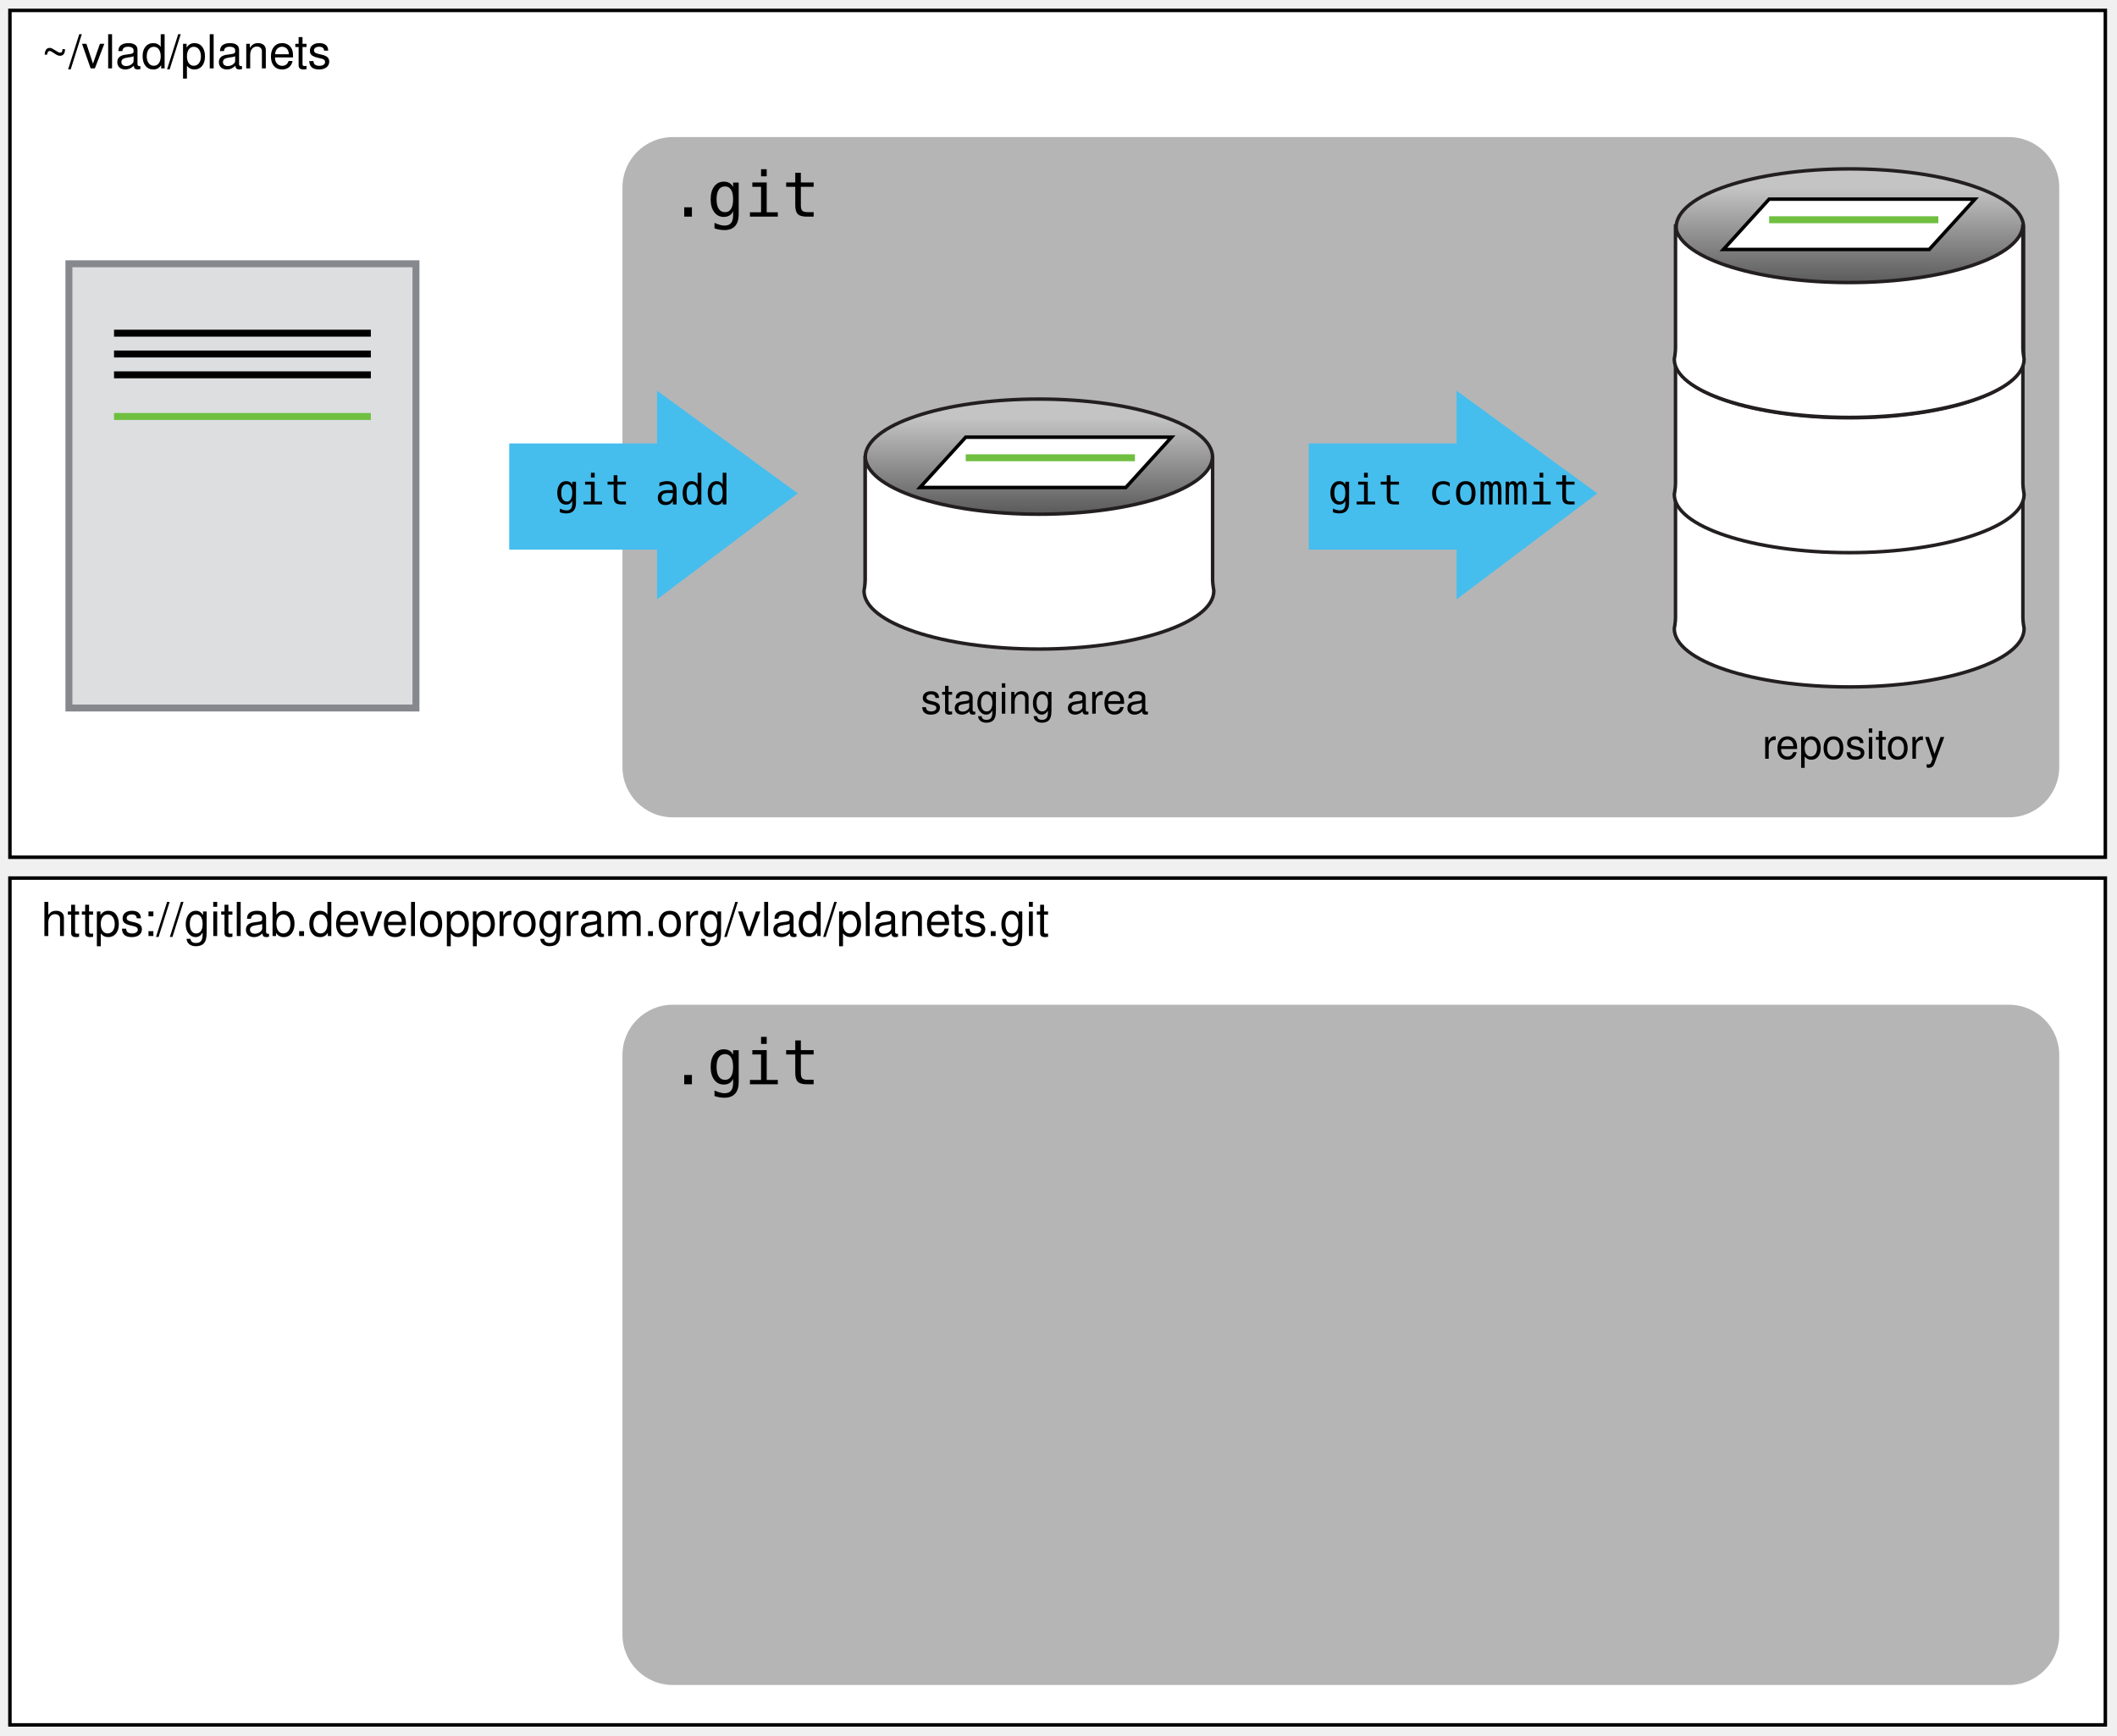
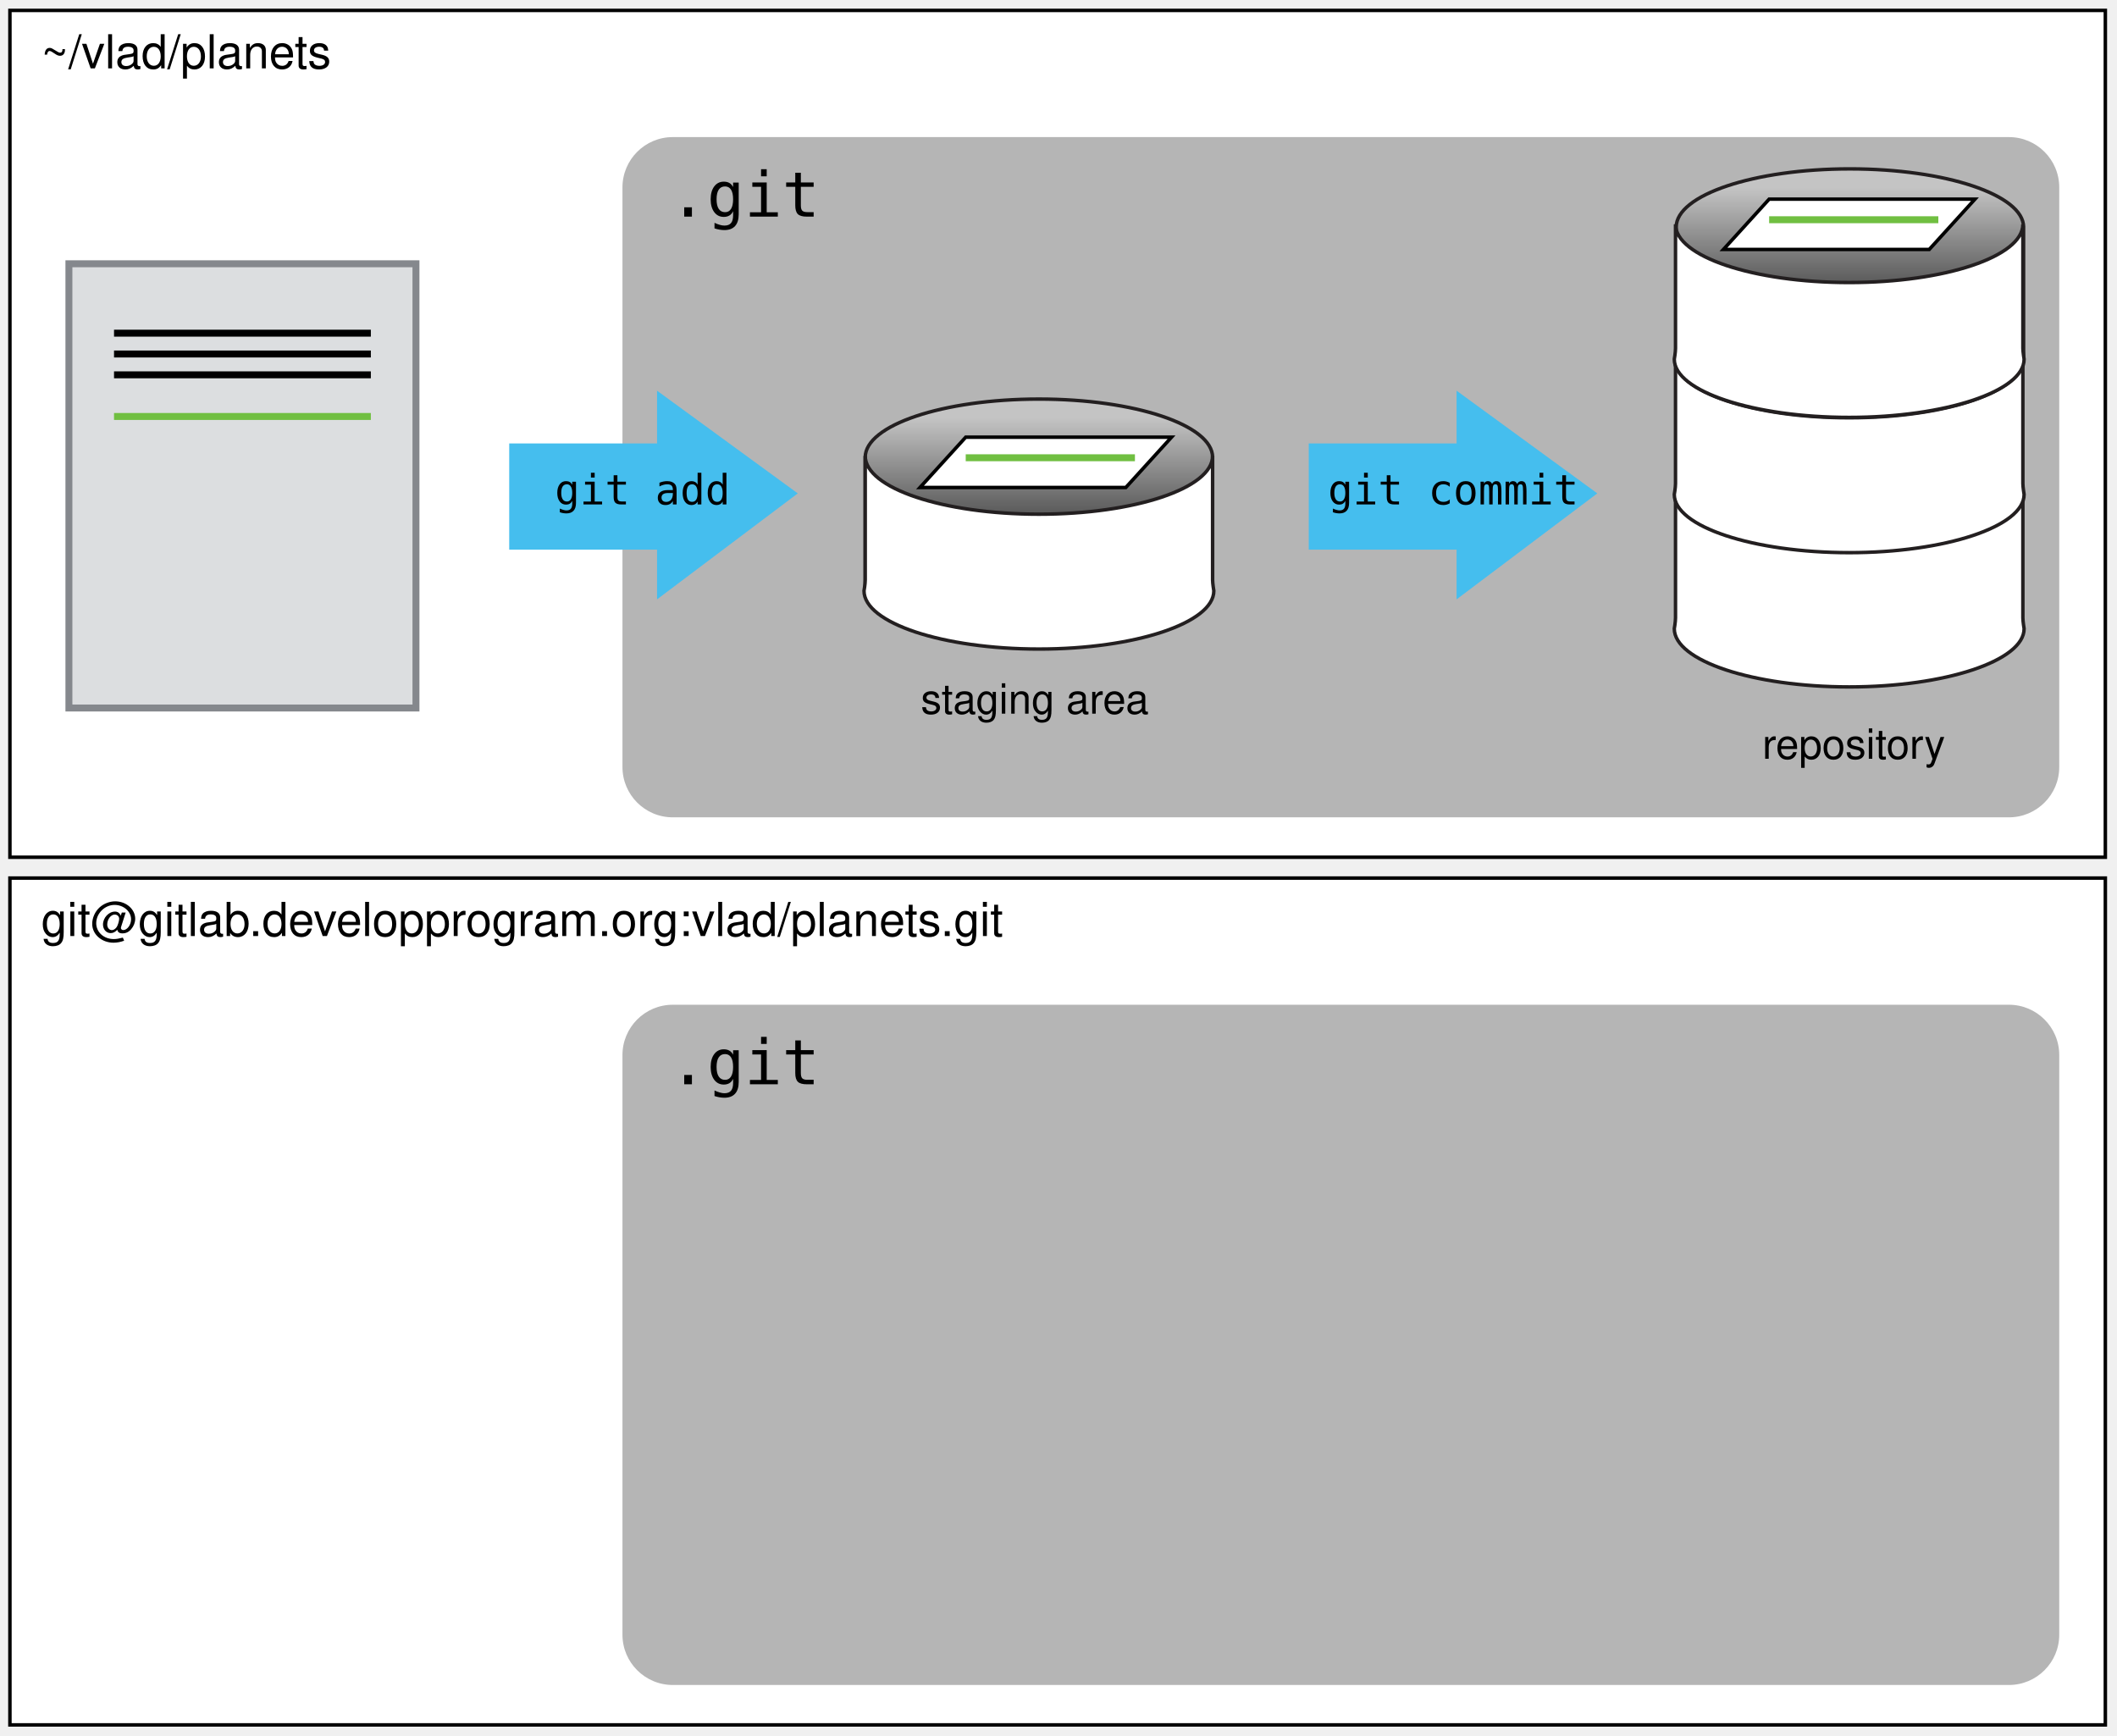
<svg xmlns="http://www.w3.org/2000/svg" version="1.1" x="0px" y="0px" width="610" height="500" viewBox="0 0 610 500" enable-background="new 0 0 622 452" xml:space="preserve" id="svg2">
  <defs id="defs132" />
  <g id="g3573" transform="translate(-4.142502,-9)">
    <g id="g3564">
      <g id="g3490" transform="translate(0,250)">
        <rect id="rect3492" height="244" width="603.785" stroke-miterlimit="10" y="12" x="7" style="fill:#ffffff;stroke:#000000;stroke-miterlimit:10" />
      </g>
      <g id="g3494" transform="translate(0,250)">
        <path stroke-miterlimit="10" d="m 598,63 c 0,-8.284 -6.716,-15 -15,-15 l -385,0 c -8.284,0 -15,6.716 -15,15 l 0,167 c 0,8.284 6.716,15 15,15 l 385,0 c 8.284,0 15,-6.716 15,-15 l 0,-167 z" id="path3496" style="fill:#b5b5b5;stroke:#ffffff;stroke-miterlimit:10" />
        <rect x="197" y="59" width="70" height="28" id="rect3498" style="fill:none" />
        <text transform="translate(197,71.4199)" font-size="18" id="text3500" style="font-size:18px;font-family:Consolas">.git</text>
      </g>
-       <text y="278.707" x="16" font-size="13.5" id="text3502" style="font-size:13.5px;font-family:Helvetica">https://gitlab.developprogram.org/vlad/planets.git</text>
+       <text y="278.707" x="16" font-size="13.5" id="text3502" style="font-size:13.5px;font-family:Helvetica">git@gitlab.developprogram.org:vlad/planets.git</text>
    </g>
    <g id="g3504">
      <g id="Layer_6">
        <rect x="7" y="12" stroke-miterlimit="10" width="603.785" height="244" id="rect5" style="fill:#ffffff;stroke:#000000;stroke-miterlimit:10" />
      </g>
      <g id="g8">
        <path style="fill:#b5b5b5;stroke:#ffffff;stroke-miterlimit:10" id="path10" d="m 598,63 c 0,-8.284 -6.716,-15 -15,-15 l -385,0 c -8.284,0 -15,6.716 -15,15 l 0,167 c 0,8.284 6.716,15 15,15 l 385,0 c 8.284,0 15,-6.716 15,-15 l 0,-167 z" stroke-miterlimit="10" />
        <rect style="fill:none" id="rect12" height="28" width="70" y="59" x="197" />
        <text style="font-size:18px;font-family:Consolas" id="text14" font-size="18" transform="translate(197,71.4199)">.git</text>
      </g>
      <rect style="fill:none" id="rect16" height="24.449" width="195.585" y="19" x="16" />
      <text style="font-size:13.5px;font-family:Helvetica" id="text18" font-size="13.5" x="16" y="28.707">~/vlad/planets</text>
      <g id="Layer_3">
        <g id="g37">
          <linearGradient id="SVGID_1_" gradientUnits="userSpaceOnUse" x1="303.499" y1="123.986" x2="303.499" y2="179.235">
            <stop offset="0.098" style="stop-color:#C4C4C4" id="stop40" />
            <stop offset="0.533" style="stop-color:#686868" id="stop42" />
            <stop offset="1" style="stop-color:#000000" id="stop44" />
          </linearGradient>
          <path stroke-miterlimit="10" d="m 253.453,178.205 c 0,-9.264 22.404,-16.777 50.047,-16.777 27.643,0 50.045,7.514 50.045,16.777 l 0,1.029 c 0,0 0,-2.115 0,-3.117 0,-1.007 0,-35.745 0,-35.745 l 0,0.394 c 0,-9.27 -22.402,-16.78 -50.045,-16.78 -27.643,0 -50.047,7.51 -50.047,16.78 l 0,-0.394 c 0,0 0,34.519 0,35.733 0,1.205 0,3.129 0,3.129 l 0,-1.029 z" id="path46" style="fill:url(#SVGID_1_);stroke:#231f20;stroke-miterlimit:10" />
          <g id="g48">
            <path stroke-miterlimit="10" d="m 353.545,140.373 c 0,0 0,34.738 0,35.745 0,1.002 0.355,3.117 0.355,3.117 0,9.27 -22.758,16.779 -50.4,16.779 -27.642,0 -50.4,-7.51 -50.4,-16.779 0,0 0.354,-1.924 0.354,-3.129 0,-1.214 0,-35.733 0,-35.733 0,9.274 22.404,16.785 50.047,16.785 27.643,0 50.044,-7.511 50.044,-16.785 z" id="path50" style="fill:#ffffff;stroke:#231f20;stroke-miterlimit:10" />
          </g>
        </g>
        <g id="g52">
          <polygon stroke-miterlimit="10" points="328.542,149.459 341.719,134.965 282.411,134.965 269.235,149.459 " id="polygon54" style="fill:#ffffff;stroke:#000000;stroke-miterlimit:10" />
          <line x1="282.411" y1="140.894" x2="331.165" y2="140.894" id="line56" style="fill:none;stroke:#70bf41;stroke-width:2" />
        </g>
      </g>
      <g id="Layer_4">
        <linearGradient id="SVGID_2_" gradientUnits="userSpaceOnUse" x1="537.177" y1="57.66" x2="537.177" y2="112.913">
          <stop offset="0.098" style="stop-color:#C4C4C4" id="stop60" />
          <stop offset="0.533" style="stop-color:#686868" id="stop62" />
          <stop offset="1" style="stop-color:#000000" id="stop64" />
        </linearGradient>
        <path stroke-miterlimit="10" d="m 487.13,111.882 c 0,-9.268 22.407,-16.781 50.047,-16.781 27.641,0 50.047,7.513 50.047,16.781 l 0,1.03 c 0,0 0,-2.118 0,-3.121 0,-1.003 0,-35.739 0,-35.739 l 0,0.388 c 0,-9.268 -22.406,-16.781 -50.047,-16.781 -27.64,0 -50.047,7.513 -50.047,16.781 l 0,-0.388 c 0,0 0,34.519 0,35.728 0,1.209 0,3.132 0,3.132 l 0,-1.03 z" id="path66" style="fill:url(#SVGID_2_);stroke:#231f20;stroke-miterlimit:10" />
        <g id="g68">
          <path stroke-miterlimit="10" d="m 587.021,151.283 c 0,0 0,34.738 0,35.74 0,1.002 0.354,3.121 0.354,3.121 0,9.268 -22.76,16.779 -50.4,16.779 -27.64,0 -50.399,-7.512 -50.399,-16.779 0,0 0.353,-1.924 0.353,-3.133 0,-1.209 0,-35.729 0,-35.729 0,9.268 22.407,16.781 50.047,16.781 27.638,0.001 50.045,-7.512 50.045,-16.78 z" id="path70" style="fill:#ffffff;stroke:#231f20;stroke-miterlimit:10" />
        </g>
        <g id="g72">
          <path stroke-miterlimit="10" d="m 587.021,112.601 c 0,0 0,34.736 0,35.739 0,1.002 0.354,3.121 0.354,3.121 0,9.268 -22.76,16.779 -50.4,16.779 -27.64,0 -50.399,-7.512 -50.399,-16.779 0,0 0.353,-1.923 0.353,-3.132 0,-1.209 0,-35.728 0,-35.728 0,9.268 22.407,16.78 50.047,16.78 27.638,0 50.045,-7.512 50.045,-16.78 z" id="path74" style="fill:#ffffff;stroke:#231f20;stroke-miterlimit:10" />
        </g>
        <g id="g76">
          <path stroke-miterlimit="10" d="m 587.021,73.628 c 0,0 0,34.737 0,35.739 0,1.002 0.354,3.12 0.354,3.12 0,9.269 -22.76,16.781 -50.4,16.781 -27.64,0 -50.399,-7.513 -50.399,-16.781 0,0 0.353,-1.922 0.353,-3.131 0,-1.209 0,-35.728 0,-35.728 0,9.268 22.407,16.78 50.047,16.78 27.638,0.001 50.045,-7.512 50.045,-16.78 z" id="path78" style="fill:#ffffff;stroke:#231f20;stroke-miterlimit:10" />
        </g>
        <g id="g80">
          <polygon stroke-miterlimit="10" points="560.039,80.875 573.216,66.381 513.908,66.381 500.732,80.875 " id="polygon82" style="fill:#ffffff;stroke:#000000;stroke-miterlimit:10" />
          <line x1="513.908" y1="72.311" x2="562.662" y2="72.311" id="line84" style="fill:none;stroke:#70bf41;stroke-width:2" />
        </g>
      </g>
      <g id="Layer_1">
        <g id="g87">
          <rect x="24" y="85" width="100" height="128" id="rect89" style="fill:#dcdee0" />
          <rect x="24" y="85" width="100" height="128" id="rect91" style="fill:none;stroke:#85888d;stroke-width:2" />
          <line x1="37" y1="105" x2="111" y2="105" id="line93" style="fill:none;stroke:#000000;stroke-width:2" />
          <line x1="37" y1="111" x2="111" y2="111" id="line95" style="fill:none;stroke:#000000;stroke-width:2" />
          <line x1="37" y1="117" x2="111" y2="117" id="line97" style="fill:none;stroke:#000000;stroke-width:2" />
          <line x1="37" y1="129" x2="111" y2="129" id="line99" style="fill:none;stroke:#70bf41;stroke-width:2" />
        </g>
      </g>
      <g id="Layer_2">
        <g id="g102">
          <rect x="150.871" y="136.768" width="45.956" height="30.604" id="rect104" style="fill:#45beee" />
          <polygon points="234.02,151.163 193.467,121.571 193.467,181.695 " id="polygon106" style="fill:#45beee" />
        </g>
        <rect x="164" y="146.069" width="52.743" height="14" id="rect108" style="fill:none" />
        <text transform="translate(164,154.3496)" font-size="12" id="text110" style="font-size:12px;font-family:Consolas">git add</text>
        <g id="g112">
          <rect x="381.251" y="136.768" width="45.956" height="30.604" id="rect114" style="fill:#45beee" />
          <polygon points="464.399,151.163 423.847,121.571 423.847,181.695 " id="polygon116" style="fill:#45beee" />
        </g>
        <rect x="376.98" y="146.069" width="85.542" height="14" id="rect118" style="fill:none" />
        <text transform="translate(386.7637,154.3496)" font-size="12" id="text120" style="font-size:12px;font-family:Consolas">git commit</text>
        <rect x="229" y="206" width="147" height="17" id="rect122" style="fill:none" />
        <text transform="translate(269.4766,214.6279)" font-size="12" id="text124" style="font-size:12px;font-family:Helvetica">staging area</text>
        <rect x="464.785" y="219" width="147" height="17" id="rect126" style="fill:none" />
        <text transform="translate(511.9414,227.6279)" font-size="12" id="text128" style="font-size:12px;font-family:Helvetica">repository</text>
      </g>
    </g>
  </g>
</svg>
